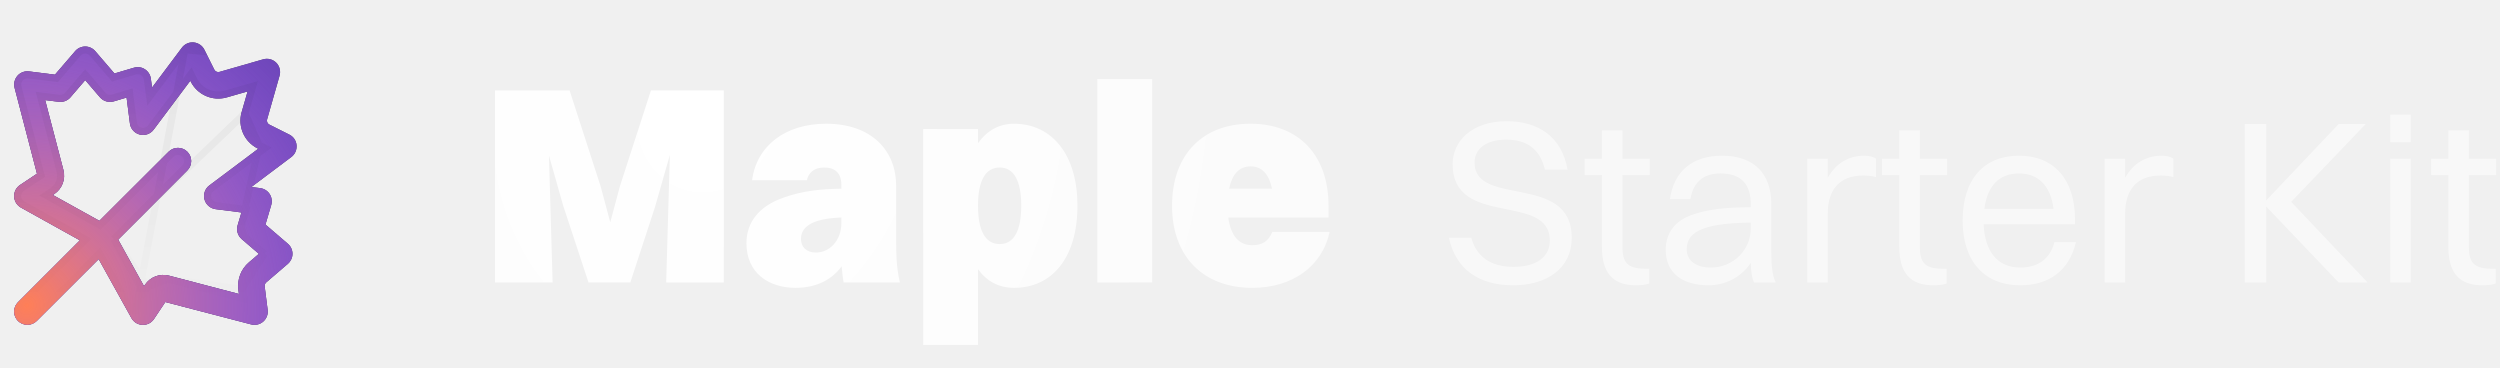
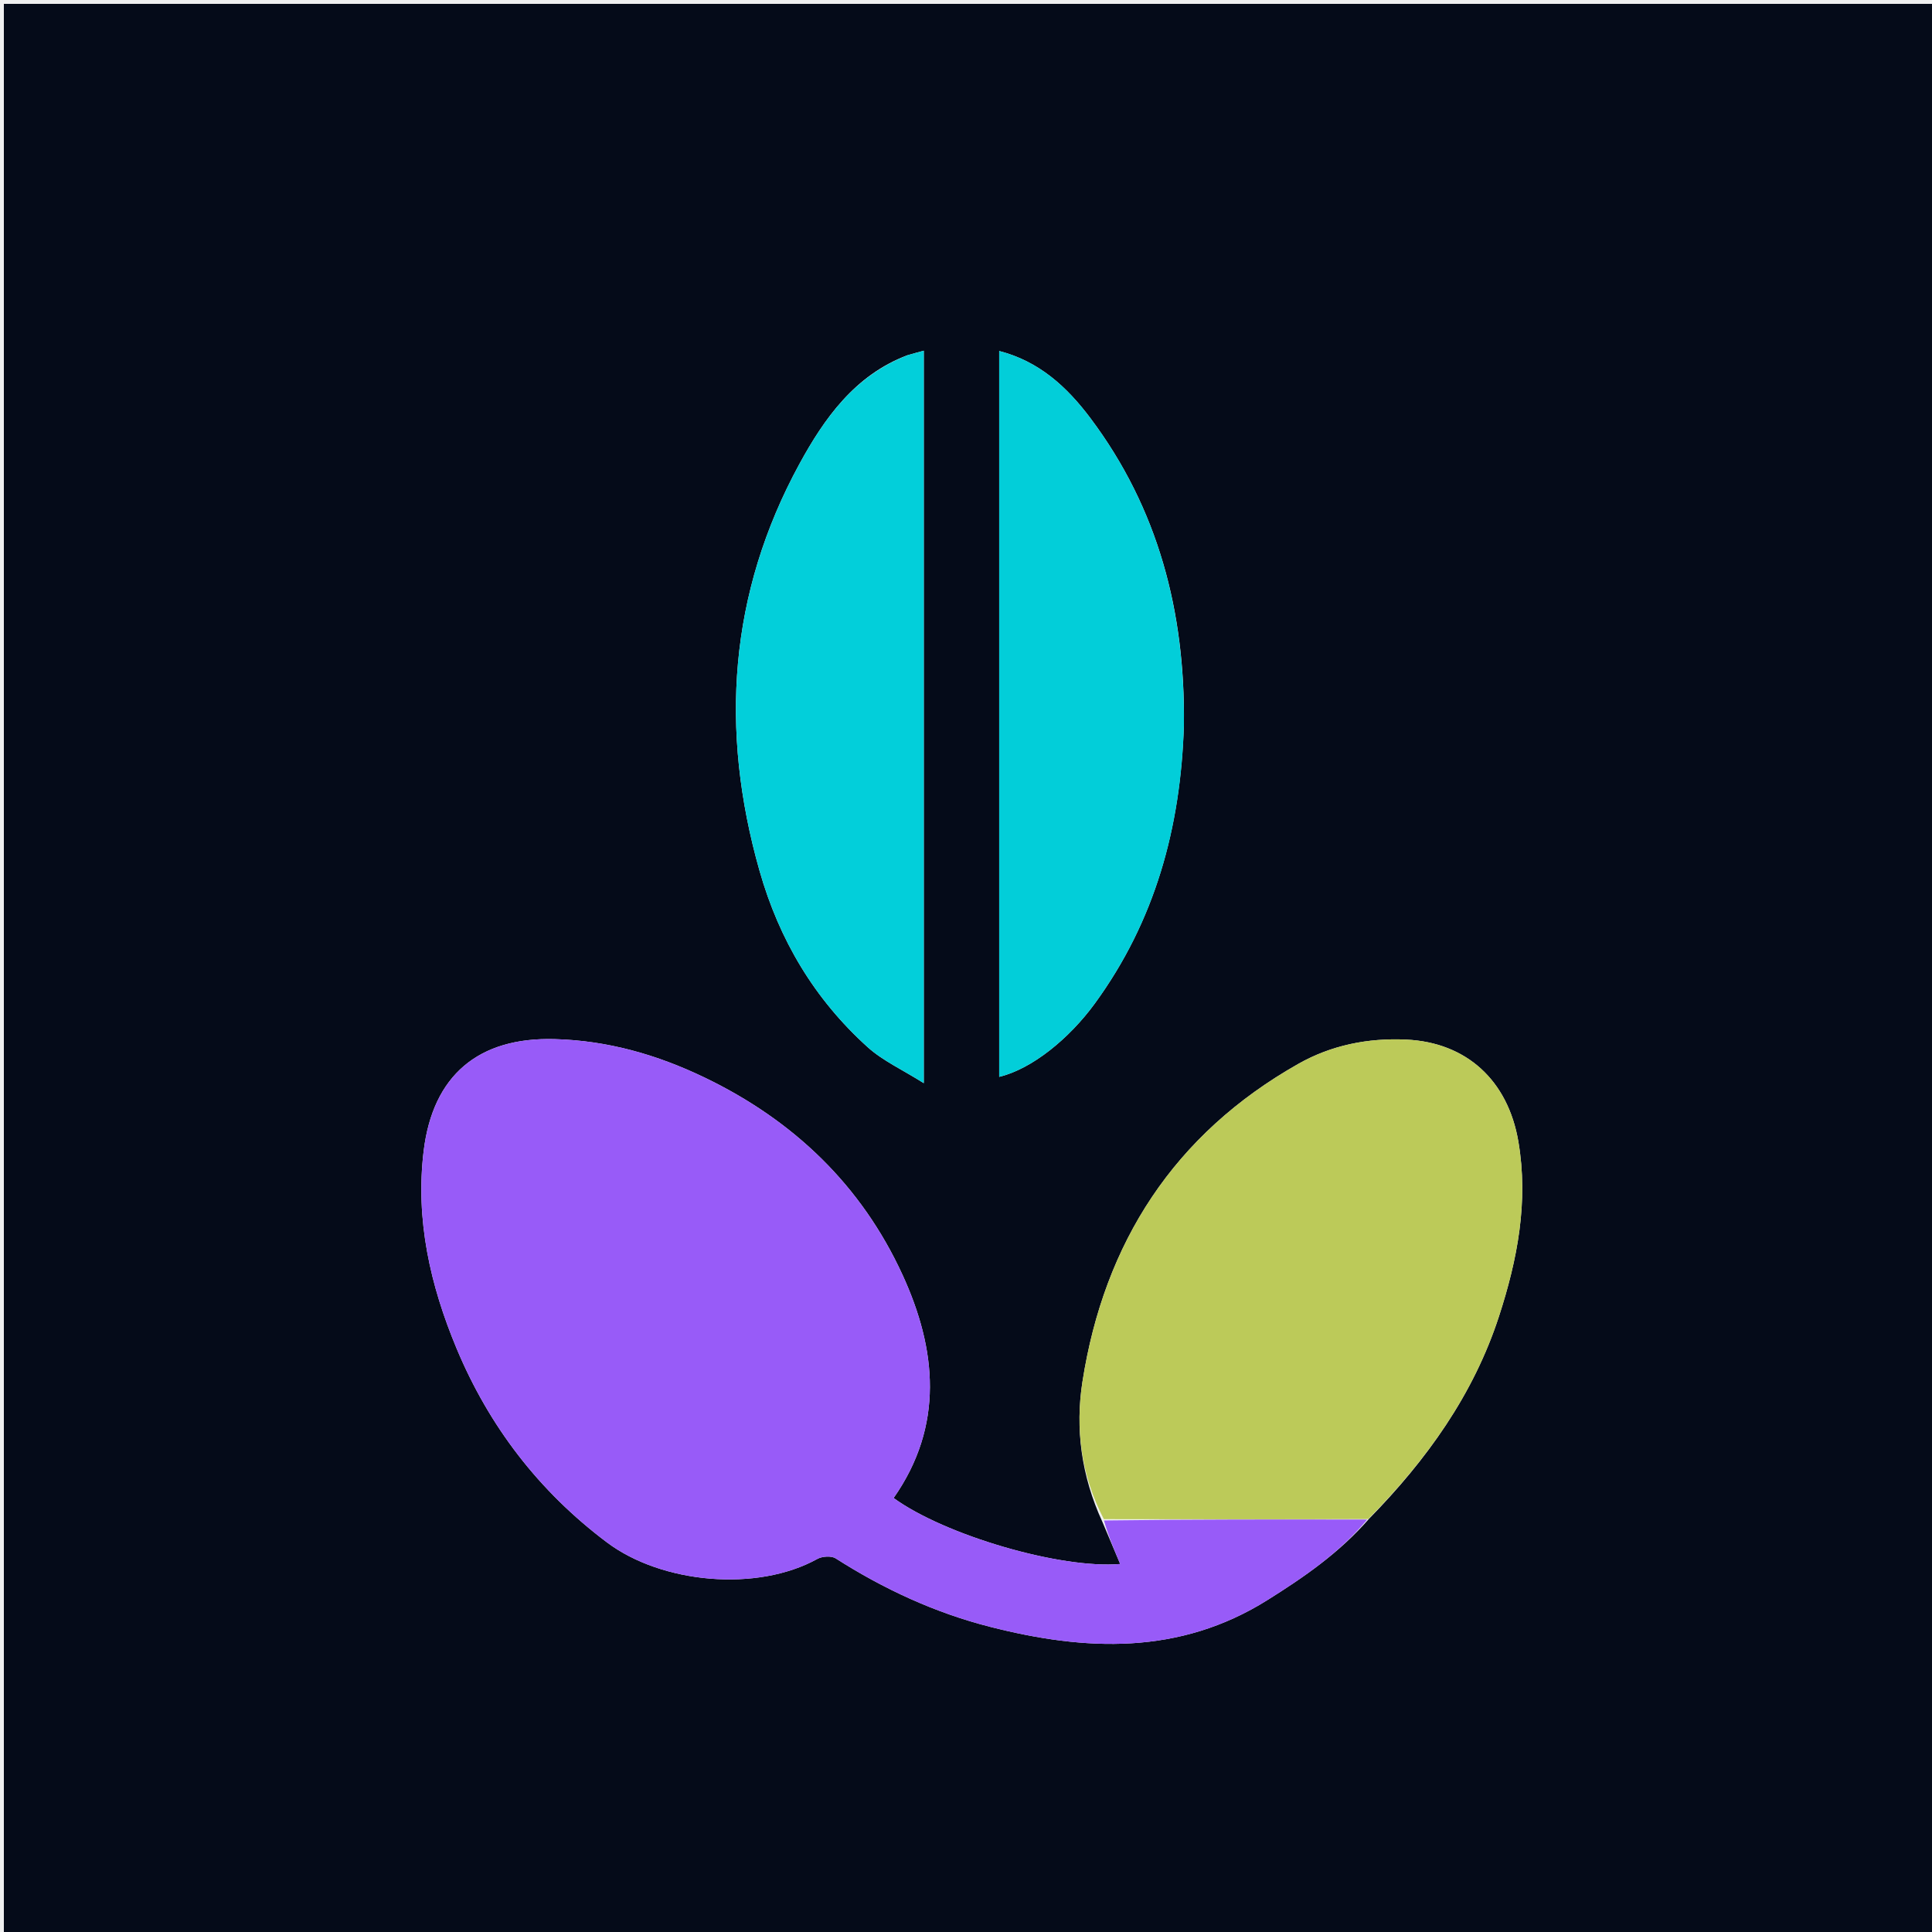
- <svg xmlns="http://www.w3.org/2000/svg" width="177" height="26" viewBox="0 0 177 26" fill="none">
-   <path d="M14.47 3.52C14.325 3.231 14.04 3.036 13.716 3.004C13.392 2.973 13.076 3.114 12.88 3.375L10.763 6.203L10.681 5.574C10.646 5.301 10.494 5.059 10.263 4.907C10.033 4.754 9.748 4.715 9.486 4.793L8.103 5.203L6.744 3.621C6.564 3.414 6.306 3.293 6.033 3.293C5.76 3.293 5.498 3.414 5.322 3.621L3.892 5.285L2.057 5.055C1.748 5.016 1.439 5.133 1.236 5.367C1.033 5.602 0.955 5.918 1.033 6.219L2.619 12.297L1.42 13.098C1.146 13.277 0.99 13.59 1.002 13.914C1.014 14.238 1.197 14.535 1.482 14.695L5.658 17.015L1.275 21.398C0.908 21.765 0.908 22.359 1.275 22.722C1.643 23.085 2.236 23.089 2.6 22.722L6.986 18.343L9.306 22.519C9.466 22.804 9.759 22.988 10.087 22.999C10.415 23.011 10.724 22.855 10.904 22.581L11.704 21.382L17.782 22.968C18.083 23.046 18.403 22.972 18.638 22.765C18.872 22.558 18.989 22.253 18.95 21.945L18.739 20.273C18.728 20.168 18.767 20.066 18.845 19.996L20.38 18.679C20.587 18.5 20.708 18.242 20.708 17.968C20.708 17.695 20.587 17.433 20.38 17.258L18.794 15.898L19.204 14.515C19.282 14.25 19.239 13.969 19.091 13.738C18.942 13.508 18.696 13.355 18.423 13.32L17.798 13.238L20.626 11.117C20.888 10.922 21.024 10.605 20.997 10.281C20.97 9.957 20.774 9.672 20.481 9.527L19.071 8.82C18.939 8.754 18.868 8.598 18.911 8.453L19.794 5.36C19.888 5.032 19.798 4.68 19.556 4.438C19.314 4.196 18.962 4.106 18.634 4.2L15.54 5.09C15.396 5.133 15.243 5.063 15.173 4.93L14.47 3.52ZM8.365 16.965L13.263 12.066C13.63 11.699 13.63 11.105 13.263 10.742C12.896 10.379 12.302 10.375 11.939 10.742L7.037 15.636L3.74 13.805L3.846 13.734C4.4 13.363 4.658 12.684 4.49 12.039L3.197 7.086L4.162 7.207C4.474 7.246 4.787 7.125 4.99 6.887L6.033 5.672L7.076 6.887C7.318 7.168 7.701 7.281 8.056 7.176L8.962 6.906L9.197 8.734C9.244 9.113 9.517 9.426 9.888 9.524C10.259 9.621 10.65 9.484 10.877 9.18L13.474 5.715L13.501 5.77C13.97 6.711 15.044 7.184 16.056 6.895L17.529 6.473L17.107 7.945C16.818 8.957 17.29 10.031 18.232 10.504L18.286 10.531L14.822 13.129C14.517 13.359 14.38 13.75 14.478 14.117C14.575 14.484 14.888 14.758 15.267 14.808L17.095 15.043L16.825 15.949C16.72 16.304 16.833 16.687 17.114 16.929L18.329 17.972L17.622 18.578C17.064 19.054 16.782 19.781 16.876 20.511L16.915 20.812L11.962 19.515C11.318 19.347 10.638 19.605 10.267 20.16L10.197 20.265L8.365 16.965Z" fill="#0D001D" />
-   <path d="M14.47 3.52C14.325 3.231 14.04 3.036 13.716 3.004C13.392 2.973 13.076 3.114 12.88 3.375L10.763 6.203L10.681 5.574C10.646 5.301 10.494 5.059 10.263 4.907C10.033 4.754 9.748 4.715 9.486 4.793L8.103 5.203L6.744 3.621C6.564 3.414 6.306 3.293 6.033 3.293C5.76 3.293 5.498 3.414 5.322 3.621L3.892 5.285L2.057 5.055C1.748 5.016 1.439 5.133 1.236 5.367C1.033 5.602 0.955 5.918 1.033 6.219L2.619 12.297L1.42 13.098C1.146 13.277 0.99 13.59 1.002 13.914C1.014 14.238 1.197 14.535 1.482 14.695L5.658 17.015L1.275 21.398C0.908 21.765 0.908 22.359 1.275 22.722C1.643 23.085 2.236 23.089 2.6 22.722L6.986 18.343L9.306 22.519C9.466 22.804 9.759 22.988 10.087 22.999C10.415 23.011 10.724 22.855 10.904 22.581L11.704 21.382L17.782 22.968C18.083 23.046 18.403 22.972 18.638 22.765C18.872 22.558 18.989 22.253 18.95 21.945L18.739 20.273C18.728 20.168 18.767 20.066 18.845 19.996L20.38 18.679C20.587 18.5 20.708 18.242 20.708 17.968C20.708 17.695 20.587 17.433 20.38 17.258L18.794 15.898L19.204 14.515C19.282 14.25 19.239 13.969 19.091 13.738C18.942 13.508 18.696 13.355 18.423 13.32L17.798 13.238L20.626 11.117C20.888 10.922 21.024 10.605 20.997 10.281C20.97 9.957 20.774 9.672 20.481 9.527L19.071 8.82C18.939 8.754 18.868 8.598 18.911 8.453L19.794 5.36C19.888 5.032 19.798 4.68 19.556 4.438C19.314 4.196 18.962 4.106 18.634 4.2L15.54 5.09C15.396 5.133 15.243 5.063 15.173 4.93L14.47 3.52ZM8.365 16.965L13.263 12.066C13.63 11.699 13.63 11.105 13.263 10.742C12.896 10.379 12.302 10.375 11.939 10.742L7.037 15.636L3.74 13.805L3.846 13.734C4.4 13.363 4.658 12.684 4.49 12.039L3.197 7.086L4.162 7.207C4.474 7.246 4.787 7.125 4.99 6.887L6.033 5.672L7.076 6.887C7.318 7.168 7.701 7.281 8.056 7.176L8.962 6.906L9.197 8.734C9.244 9.113 9.517 9.426 9.888 9.524C10.259 9.621 10.65 9.484 10.877 9.18L13.474 5.715L13.501 5.77C13.97 6.711 15.044 7.184 16.056 6.895L17.529 6.473L17.107 7.945C16.818 8.957 17.29 10.031 18.232 10.504L18.286 10.531L14.822 13.129C14.517 13.359 14.38 13.75 14.478 14.117C14.575 14.484 14.888 14.758 15.267 14.808L17.095 15.043L16.825 15.949C16.72 16.304 16.833 16.687 17.114 16.929L18.329 17.972L17.622 18.578C17.064 19.054 16.782 19.781 16.876 20.511L16.915 20.812L11.962 19.515C11.318 19.347 10.638 19.605 10.267 20.16L10.197 20.265L8.365 16.965Z" fill="url(#paint0_radial_64_2)" />
-   <path d="M14.47 3.52C14.325 3.231 14.04 3.036 13.716 3.004C13.392 2.973 13.076 3.114 12.88 3.375L10.763 6.203L10.681 5.574C10.646 5.301 10.494 5.059 10.263 4.907C10.033 4.754 9.748 4.715 9.486 4.793L8.103 5.203L6.744 3.621C6.564 3.414 6.306 3.293 6.033 3.293C5.76 3.293 5.498 3.414 5.322 3.621L3.892 5.285L2.057 5.055C1.748 5.016 1.439 5.133 1.236 5.367C1.033 5.602 0.955 5.918 1.033 6.219L2.619 12.297L1.42 13.098C1.146 13.277 0.99 13.59 1.002 13.914C1.014 14.238 1.197 14.535 1.482 14.695L5.658 17.015L1.275 21.398C0.908 21.765 0.908 22.359 1.275 22.722C1.643 23.085 2.236 23.089 2.6 22.722L6.986 18.343L9.306 22.519C9.466 22.804 9.759 22.988 10.087 22.999C10.415 23.011 10.724 22.855 10.904 22.581L11.704 21.382L17.782 22.968C18.083 23.046 18.403 22.972 18.638 22.765C18.872 22.558 18.989 22.253 18.95 21.945L18.739 20.273C18.728 20.168 18.767 20.066 18.845 19.996L20.38 18.679C20.587 18.5 20.708 18.242 20.708 17.968C20.708 17.695 20.587 17.433 20.38 17.258L18.794 15.898L19.204 14.515C19.282 14.25 19.239 13.969 19.091 13.738C18.942 13.508 18.696 13.355 18.423 13.32L17.798 13.238L20.626 11.117C20.888 10.922 21.024 10.605 20.997 10.281C20.97 9.957 20.774 9.672 20.481 9.527L19.071 8.82C18.939 8.754 18.868 8.598 18.911 8.453L19.794 5.36C19.888 5.032 19.798 4.68 19.556 4.438C19.314 4.196 18.962 4.106 18.634 4.2L15.54 5.09C15.396 5.133 15.243 5.063 15.173 4.93L14.47 3.52ZM8.365 16.965L13.263 12.066C13.63 11.699 13.63 11.105 13.263 10.742C12.896 10.379 12.302 10.375 11.939 10.742L7.037 15.636L3.74 13.805L3.846 13.734C4.4 13.363 4.658 12.684 4.49 12.039L3.197 7.086L4.162 7.207C4.474 7.246 4.787 7.125 4.99 6.887L6.033 5.672L7.076 6.887C7.318 7.168 7.701 7.281 8.056 7.176L8.962 6.906L9.197 8.734C9.244 9.113 9.517 9.426 9.888 9.524C10.259 9.621 10.65 9.484 10.877 9.18L13.474 5.715L13.501 5.77C13.97 6.711 15.044 7.184 16.056 6.895L17.529 6.473L17.107 7.945C16.818 8.957 17.29 10.031 18.232 10.504L18.286 10.531L14.822 13.129C14.517 13.359 14.38 13.75 14.478 14.117C14.575 14.484 14.888 14.758 15.267 14.808L17.095 15.043L16.825 15.949C16.72 16.304 16.833 16.687 17.114 16.929L18.329 17.972L17.622 18.578C17.064 19.054 16.782 19.781 16.876 20.511L16.915 20.812L11.962 19.515C11.318 19.347 10.638 19.605 10.267 20.16L10.197 20.265L8.365 16.965Z" fill="url(#paint1_radial_64_2)" />
-   <path d="M13.081 3.525L13.08 3.525L10.963 6.353L10.595 6.845L10.515 6.236L10.433 5.607L10.433 5.606C10.407 5.406 10.296 5.228 10.125 5.115C9.958 5.005 9.75 4.975 9.557 5.033L9.557 5.033L8.174 5.443L8.019 5.489L7.914 5.366L6.555 3.785C6.555 3.785 6.555 3.785 6.555 3.785C6.421 3.631 6.231 3.543 6.033 3.543C5.833 3.543 5.641 3.632 5.513 3.783L5.512 3.784L5.512 3.784L4.082 5.448L3.995 5.55L3.861 5.533L2.025 5.303L2.025 5.303C1.799 5.274 1.573 5.36 1.425 5.531C1.274 5.705 1.218 5.937 1.275 6.156C1.275 6.156 1.275 6.156 1.275 6.156L2.861 12.234L2.906 12.406L2.758 12.505L1.559 13.305L1.557 13.306C1.359 13.437 1.243 13.666 1.252 13.905C1.26 14.14 1.394 14.358 1.604 14.477C1.605 14.477 1.605 14.477 1.605 14.477L5.779 16.797L6.069 16.958L5.835 17.192L1.452 21.575C1.182 21.845 1.183 22.279 1.451 22.544C1.723 22.813 2.158 22.813 2.422 22.546L2.423 22.545L6.809 18.166L7.044 17.933L7.205 18.222L9.524 22.396C9.524 22.397 9.524 22.397 9.524 22.397L13.081 3.525ZM13.081 3.525C13.224 3.333 13.455 3.23 13.692 3.253C13.931 3.276 14.14 3.42 14.246 3.631L13.081 3.525ZM8.055 16.921L8.188 16.788L13.086 11.89C13.356 11.62 13.355 11.185 13.087 10.92C12.816 10.651 12.38 10.652 12.117 10.918L12.116 10.919L7.213 15.813L7.08 15.947L6.915 15.855L3.619 14.023L3.26 13.824L3.601 13.597L3.707 13.526C4.173 13.214 4.389 12.644 4.248 12.102L2.955 7.149L2.862 6.792L3.228 6.838L4.193 6.959C4.193 6.959 4.193 6.959 4.193 6.959C4.422 6.988 4.652 6.899 4.8 6.725L4.8 6.724L5.843 5.509L6.033 5.288L6.223 5.509L7.265 6.724C7.265 6.724 7.265 6.724 7.266 6.724C7.444 6.931 7.725 7.014 7.985 6.936C7.985 6.936 7.985 6.936 7.985 6.936L8.891 6.667L9.173 6.583L9.21 6.875L9.445 8.703L9.445 8.704C9.479 8.981 9.679 9.21 9.952 9.282C10.225 9.354 10.511 9.253 10.676 9.031L10.676 9.03L13.274 5.565L13.517 5.241L13.698 5.603L13.725 5.658L13.725 5.658C14.14 6.492 15.091 6.91 15.987 6.654L17.46 6.233L17.893 6.108L17.769 6.542L17.347 8.014L8.055 16.921ZM8.055 16.921L8.146 17.086L9.978 20.387L10.177 20.745L10.405 20.404L10.475 20.299M8.055 16.921L10.475 20.299M10.475 20.299L10.475 20.298C10.787 19.832 11.358 19.616 11.899 19.757L10.475 20.299ZM18.344 10.28L18.398 10.308L18.76 10.489L18.436 10.731L14.972 13.328C14.972 13.328 14.972 13.328 14.972 13.328C14.748 13.498 14.648 13.785 14.719 14.053C14.791 14.321 15.02 14.523 15.299 14.56C15.3 14.56 15.3 14.561 15.3 14.561L17.127 14.795L17.418 14.832L17.334 15.114L17.065 16.02L18.344 10.28ZM18.344 10.28C17.509 9.862 17.091 8.91 17.347 8.014L18.344 10.28ZM18.713 17.973L18.492 18.162L17.785 18.768L17.785 18.768C17.29 19.19 17.041 19.832 17.124 20.479L18.713 17.973ZM18.713 17.973L18.492 17.783M18.713 17.973L18.492 17.783M18.492 17.783L17.278 16.74C17.277 16.74 17.277 16.74 17.277 16.74M18.492 17.783L17.277 16.74M17.277 16.74C17.07 16.561 16.988 16.281 17.065 16.02L17.277 16.74ZM11.899 19.757L16.852 21.054L17.211 21.148L17.163 20.78L17.124 20.479L11.899 19.757Z" stroke="url(#paint2_linear_64_2)" stroke-opacity="0.05" stroke-width="0.5" />
-   <path d="M35.046 20V6.4H40.326L42.526 13.2L43.206 15.74L43.886 13.2L46.086 6.4H51.246V20H47.166L47.426 10.98L46.366 14.68L44.626 20H41.666L39.886 14.6L38.866 11.02L39.126 20H35.046ZM57.129 12.76H53.249C53.569 10.3 55.629 8.76 58.489 8.76C61.709 8.76 63.449 10.66 63.449 13.16V17.26C63.449 18.76 63.589 19.46 63.709 20H59.729C59.669 19.7 59.629 19.32 59.589 18.86C58.789 19.94 57.609 20.38 56.329 20.38C54.409 20.38 52.849 19.32 52.849 17.22C52.849 15.76 53.709 14.6 55.509 13.98C56.869 13.5 58.149 13.38 59.569 13.36V13.1C59.569 12.26 59.129 11.86 58.349 11.86C57.609 11.86 57.229 12.26 57.129 12.76ZM56.709 16.92C56.709 17.48 57.089 17.88 57.769 17.88C58.729 17.88 59.569 17.04 59.569 15.78V15.4C57.349 15.48 56.709 16.14 56.709 16.92ZM69.243 24.42H65.363V9.14H69.243V10.14C69.883 9.24 70.743 8.76 71.783 8.76C74.523 8.76 76.283 11 76.283 14.56C76.283 18.26 74.483 20.38 71.783 20.38C70.723 20.38 69.863 19.92 69.243 19.06V24.42ZM70.783 11.86C69.763 11.86 69.243 12.8 69.243 14.56C69.243 16.34 69.763 17.28 70.783 17.28C71.783 17.28 72.303 16.34 72.303 14.56C72.303 12.8 71.783 11.86 70.783 11.86ZM77.692 20V5.6H81.572V20H77.692ZM94.14 16.42C93.6 18.9 91.46 20.38 88.66 20.38C85.18 20.38 82.98 18.14 82.98 14.58C82.98 10.88 85.2 8.76 88.54 8.76C91.92 8.76 94.06 10.96 94.06 14.56V15.4H86.96C87.14 16.68 87.7 17.36 88.66 17.36C89.38 17.36 89.8 17.08 90.08 16.42H94.14ZM88.54 11.78C87.74 11.78 87.24 12.32 87.02 13.36H90.06C89.84 12.32 89.34 11.78 88.54 11.78Z" fill="url(#paint3_radial_64_2)" />
-   <path d="M104.398 11.519C104.398 14.687 111.279 12.229 111.279 16.832C111.279 18.994 109.53 20.198 107.137 20.198C104.728 20.198 103.078 19.093 102.583 16.832H104.167C104.53 18.169 105.537 18.895 107.154 18.895C108.837 18.895 109.728 18.152 109.728 17.03C109.728 13.598 102.847 16.155 102.847 11.618C102.847 10.001 104.2 8.582 106.675 8.582C108.837 8.582 110.569 9.621 110.982 12.014H109.381C109.035 10.529 108.078 9.886 106.642 9.886C105.223 9.886 104.398 10.529 104.398 11.519ZM113.416 17.476V12.393H112.195V11.239H113.416V9.226H114.868V11.239H116.799V12.393H114.868V17.476C114.868 18.532 115.182 19.026 116.469 19.026H116.766V20.066C116.601 20.148 116.238 20.198 115.825 20.198C114.192 20.198 113.416 19.323 113.416 17.476ZM119.683 14.093H118.231C118.511 12.162 119.782 11.024 121.927 11.024C124.27 11.024 125.408 12.393 125.408 14.44V17.888C125.408 18.895 125.491 19.521 125.722 20H124.187C124.022 19.654 123.973 19.142 123.956 18.614C123.214 19.72 122.026 20.198 120.97 20.198C119.155 20.198 117.934 19.357 117.934 17.69C117.934 16.485 118.594 15.611 119.881 15.182C121.069 14.786 122.273 14.687 123.956 14.671V14.473C123.956 13.053 123.296 12.278 121.795 12.278C120.541 12.278 119.864 12.971 119.683 14.093ZM119.419 17.657C119.419 18.465 120.095 18.944 121.118 18.944C122.735 18.944 123.956 17.674 123.956 16.172V15.759C120.227 15.793 119.419 16.584 119.419 17.657ZM127.954 20V11.239H129.406V12.591C130 11.519 130.94 11.024 131.996 11.024C132.343 11.024 132.656 11.107 132.821 11.239V12.542C132.574 12.46 132.26 12.427 131.914 12.427C130.165 12.427 129.406 13.515 129.406 15.1V20H127.954ZM134.472 17.476V12.393H133.251V11.239H134.472V9.226H135.924V11.239H137.854V12.393H135.924V17.476C135.924 18.532 136.237 19.026 137.524 19.026H137.821V20.066C137.656 20.148 137.293 20.198 136.881 20.198C135.247 20.198 134.472 19.323 134.472 17.476ZM146.975 17.145C146.497 19.192 145.028 20.198 143.032 20.198C140.491 20.198 138.956 18.482 138.956 15.627C138.956 12.658 140.491 11.024 142.949 11.024C145.424 11.024 146.909 12.723 146.909 15.512V15.875H140.441C140.524 17.838 141.448 18.944 143.032 18.944C144.269 18.944 145.144 18.35 145.457 17.145H146.975ZM142.949 12.278C141.547 12.278 140.705 13.152 140.491 14.786H145.391C145.193 13.169 144.319 12.278 142.949 12.278ZM149.009 20V11.239H150.461V12.591C151.055 11.519 151.996 11.024 153.052 11.024C153.398 11.024 153.712 11.107 153.877 11.239V12.542C153.629 12.46 153.316 12.427 152.969 12.427C151.22 12.427 150.461 13.515 150.461 15.1V20H149.009ZM158.93 20V8.78H160.448V14.192L165.579 8.78H167.493L162.213 14.291L167.625 20H165.579L160.448 14.621V20H158.93ZM169.227 10.067V8.12H170.679V10.067H169.227ZM169.227 20V11.239H170.679V20H169.227ZM173.344 17.476V12.393H172.123V11.239H173.344V9.226H174.796V11.239H176.727V12.393H174.796V17.476C174.796 18.532 175.11 19.026 176.397 19.026H176.694V20.066C176.529 20.148 176.166 20.198 175.753 20.198C174.12 20.198 173.344 19.323 173.344 17.476Z" fill="white" fill-opacity="0.55" />
-   <defs>
-     <radialGradient id="paint0_radial_64_2" cx="0" cy="0" r="1" gradientUnits="userSpaceOnUse" gradientTransform="translate(1 23) rotate(-47.3271) scale(79.1336 79.1337)">
-       <stop stop-color="#9563FF" />
-       <stop offset="1" stop-color="#9563FF" stop-opacity="0" />
-     </radialGradient>
-     <radialGradient id="paint1_radial_64_2" cx="0" cy="0" r="1" gradientUnits="userSpaceOnUse" gradientTransform="translate(1.90911 21.6364) rotate(-41.7101) scale(28.0094 28.0093)">
-       <stop stop-color="#FF7F57" />
-       <stop offset="1" stop-color="#9563FF" stop-opacity="0" />
-     </radialGradient>
-     <linearGradient id="paint2_linear_64_2" x1="11" y1="3" x2="11" y2="23" gradientUnits="userSpaceOnUse">
-       <stop />
-       <stop offset="1" stop-opacity="0" />
-     </linearGradient>
-     <radialGradient id="paint3_radial_64_2" cx="0" cy="0" r="1" gradientUnits="userSpaceOnUse" gradientTransform="translate(50.0769 8) rotate(17.0079) scale(75.2126 86.7275)">
-       <stop stop-color="white" />
-       <stop offset="1" stop-color="white" stop-opacity="0.5" />
-     </radialGradient>
-   </defs>
+ <svg xmlns="http://www.w3.org/2000/svg" version="1.1" id="Layer_1" x="0px" y="0px" width="100%" viewBox="0 0 500 500" enable-background="new 0 0 500 500" xml:space="preserve">
+   <path fill="#050b19" opacity="1" stroke="none" d=" M334,501  C222.667,501 111.833,501 1,501  C1,334.333 1,167.667 1,1  C167.667,1 334.333,1 501,1  C501,167.667 501,334.333 501,501  C445.5,501 390,501 334,501 M285.287,393.839  C286.806,397.432 288.325,401.025 289.904,404.76  C274.386,406.08 244.524,397.312 231.267,387.687  C244.385,368.961 242.428,349.204 233.567,329.918  C222.938,306.782 205.421,289.969 182.369,278.873  C170.041,272.939 157.273,269.296 143.561,268.921  C123.774,268.38 112.033,278.335 109.651,297.81  C107.464,315.689 111.375,332.697 118.148,348.938  C126.54,369.061 139.441,385.926 157.075,399.171  C171.303,409.857 195.948,412.07 211.52,403.455  C212.784,402.755 215.144,402.59 216.271,403.31  C228.707,411.245 241.951,417.381 256.225,421.02  C280.939,427.32 305.233,428.393 328.037,414.081  C337.477,408.158 346.603,401.9 354.377,392.989  C369.186,377.853 381.339,360.97 387.949,340.625  C392.713,325.961 395.599,311.025 392.96,295.472  C390.255,279.532 379.458,269.757 363.908,269.045  C353.987,268.591 344.526,270.508 336.024,275.316  C303.904,293.48 285.763,321.547 280.136,357.597  C278.258,369.632 279.769,381.833 285.287,393.839 M306.399,187.318  C306.701,158.386 299.788,131.647 282.191,108.207  C276.124,100.126 268.93,93.501 258.59,90.839  C258.59,153.7 258.59,216.137 258.59,278.687  C267.103,276.645 276.747,268.745 283.338,259.707  C298.896,238.372 305.592,214.276 306.399,187.318 M234.781,91.954  C221.221,97.087 213.281,108.347 206.883,120.081  C188.649,153.526 186.187,188.842 196.569,225.363  C201.663,243.282 210.791,258.586 224.541,270.993  C228.469,274.538 233.532,276.826 239.074,280.32  C239.074,216.149 239.074,153.654 239.074,90.763  C237.712,91.129 236.643,91.416 234.781,91.954 z" />
+   <path fill="#985BF8" opacity="1" stroke="none" d=" M353.831,393.261  C346.603,401.9 337.477,408.158 328.037,414.081  C305.233,428.393 280.939,427.32 256.225,421.02  C241.951,417.381 228.707,411.245 216.271,403.31  C215.144,402.59 212.784,402.755 211.52,403.455  C195.948,412.07 171.303,409.857 157.075,399.171  C139.441,385.926 126.54,369.061 118.148,348.938  C111.375,332.697 107.464,315.689 109.651,297.81  C112.033,278.335 123.774,268.38 143.561,268.921  C157.273,269.296 170.041,272.939 182.369,278.873  C205.421,289.969 222.938,306.782 233.567,329.918  C242.428,349.204 244.385,368.961 231.267,387.687  C244.524,397.312 274.386,406.08 289.904,404.76  C288.325,401.025 286.806,397.432 285.709,393.497  C308.697,393.191 331.264,393.226 353.831,393.261 z" />
+   <path fill="#BCCA59" opacity="1" stroke="none" d=" M354.104,393.125  C331.264,393.226 308.697,393.191 285.676,393.15  C279.769,381.833 278.258,369.632 280.136,357.597  C285.763,321.547 303.904,293.48 336.024,275.316  C344.526,270.508 353.987,268.591 363.908,269.045  C379.458,269.757 390.255,279.532 392.96,295.472  C395.599,311.025 392.713,325.961 387.949,340.625  C381.339,360.97 369.186,377.853 354.104,393.125 z" />
+   <path fill="#02CED9" opacity="1" stroke="none" d=" M306.397,187.775  C305.592,214.276 298.896,238.372 283.338,259.707  C276.747,268.745 267.103,276.645 258.59,278.687  C258.59,216.137 258.59,153.7 258.59,90.839  C268.93,93.501 276.124,100.126 282.191,108.207  C299.788,131.647 306.701,158.386 306.397,187.775 z" />
+   <path fill="#02CFDA" opacity="1" stroke="none" d=" M235.178,91.828  C236.643,91.416 237.712,91.129 239.074,90.763  C239.074,153.654 239.074,216.149 239.074,280.32  C233.532,276.826 228.469,274.538 224.541,270.993  C210.791,258.586 201.663,243.282 196.569,225.363  C186.187,188.842 188.649,153.526 206.883,120.081  C213.281,108.347 221.221,97.087 235.178,91.828 z" />
</svg>
